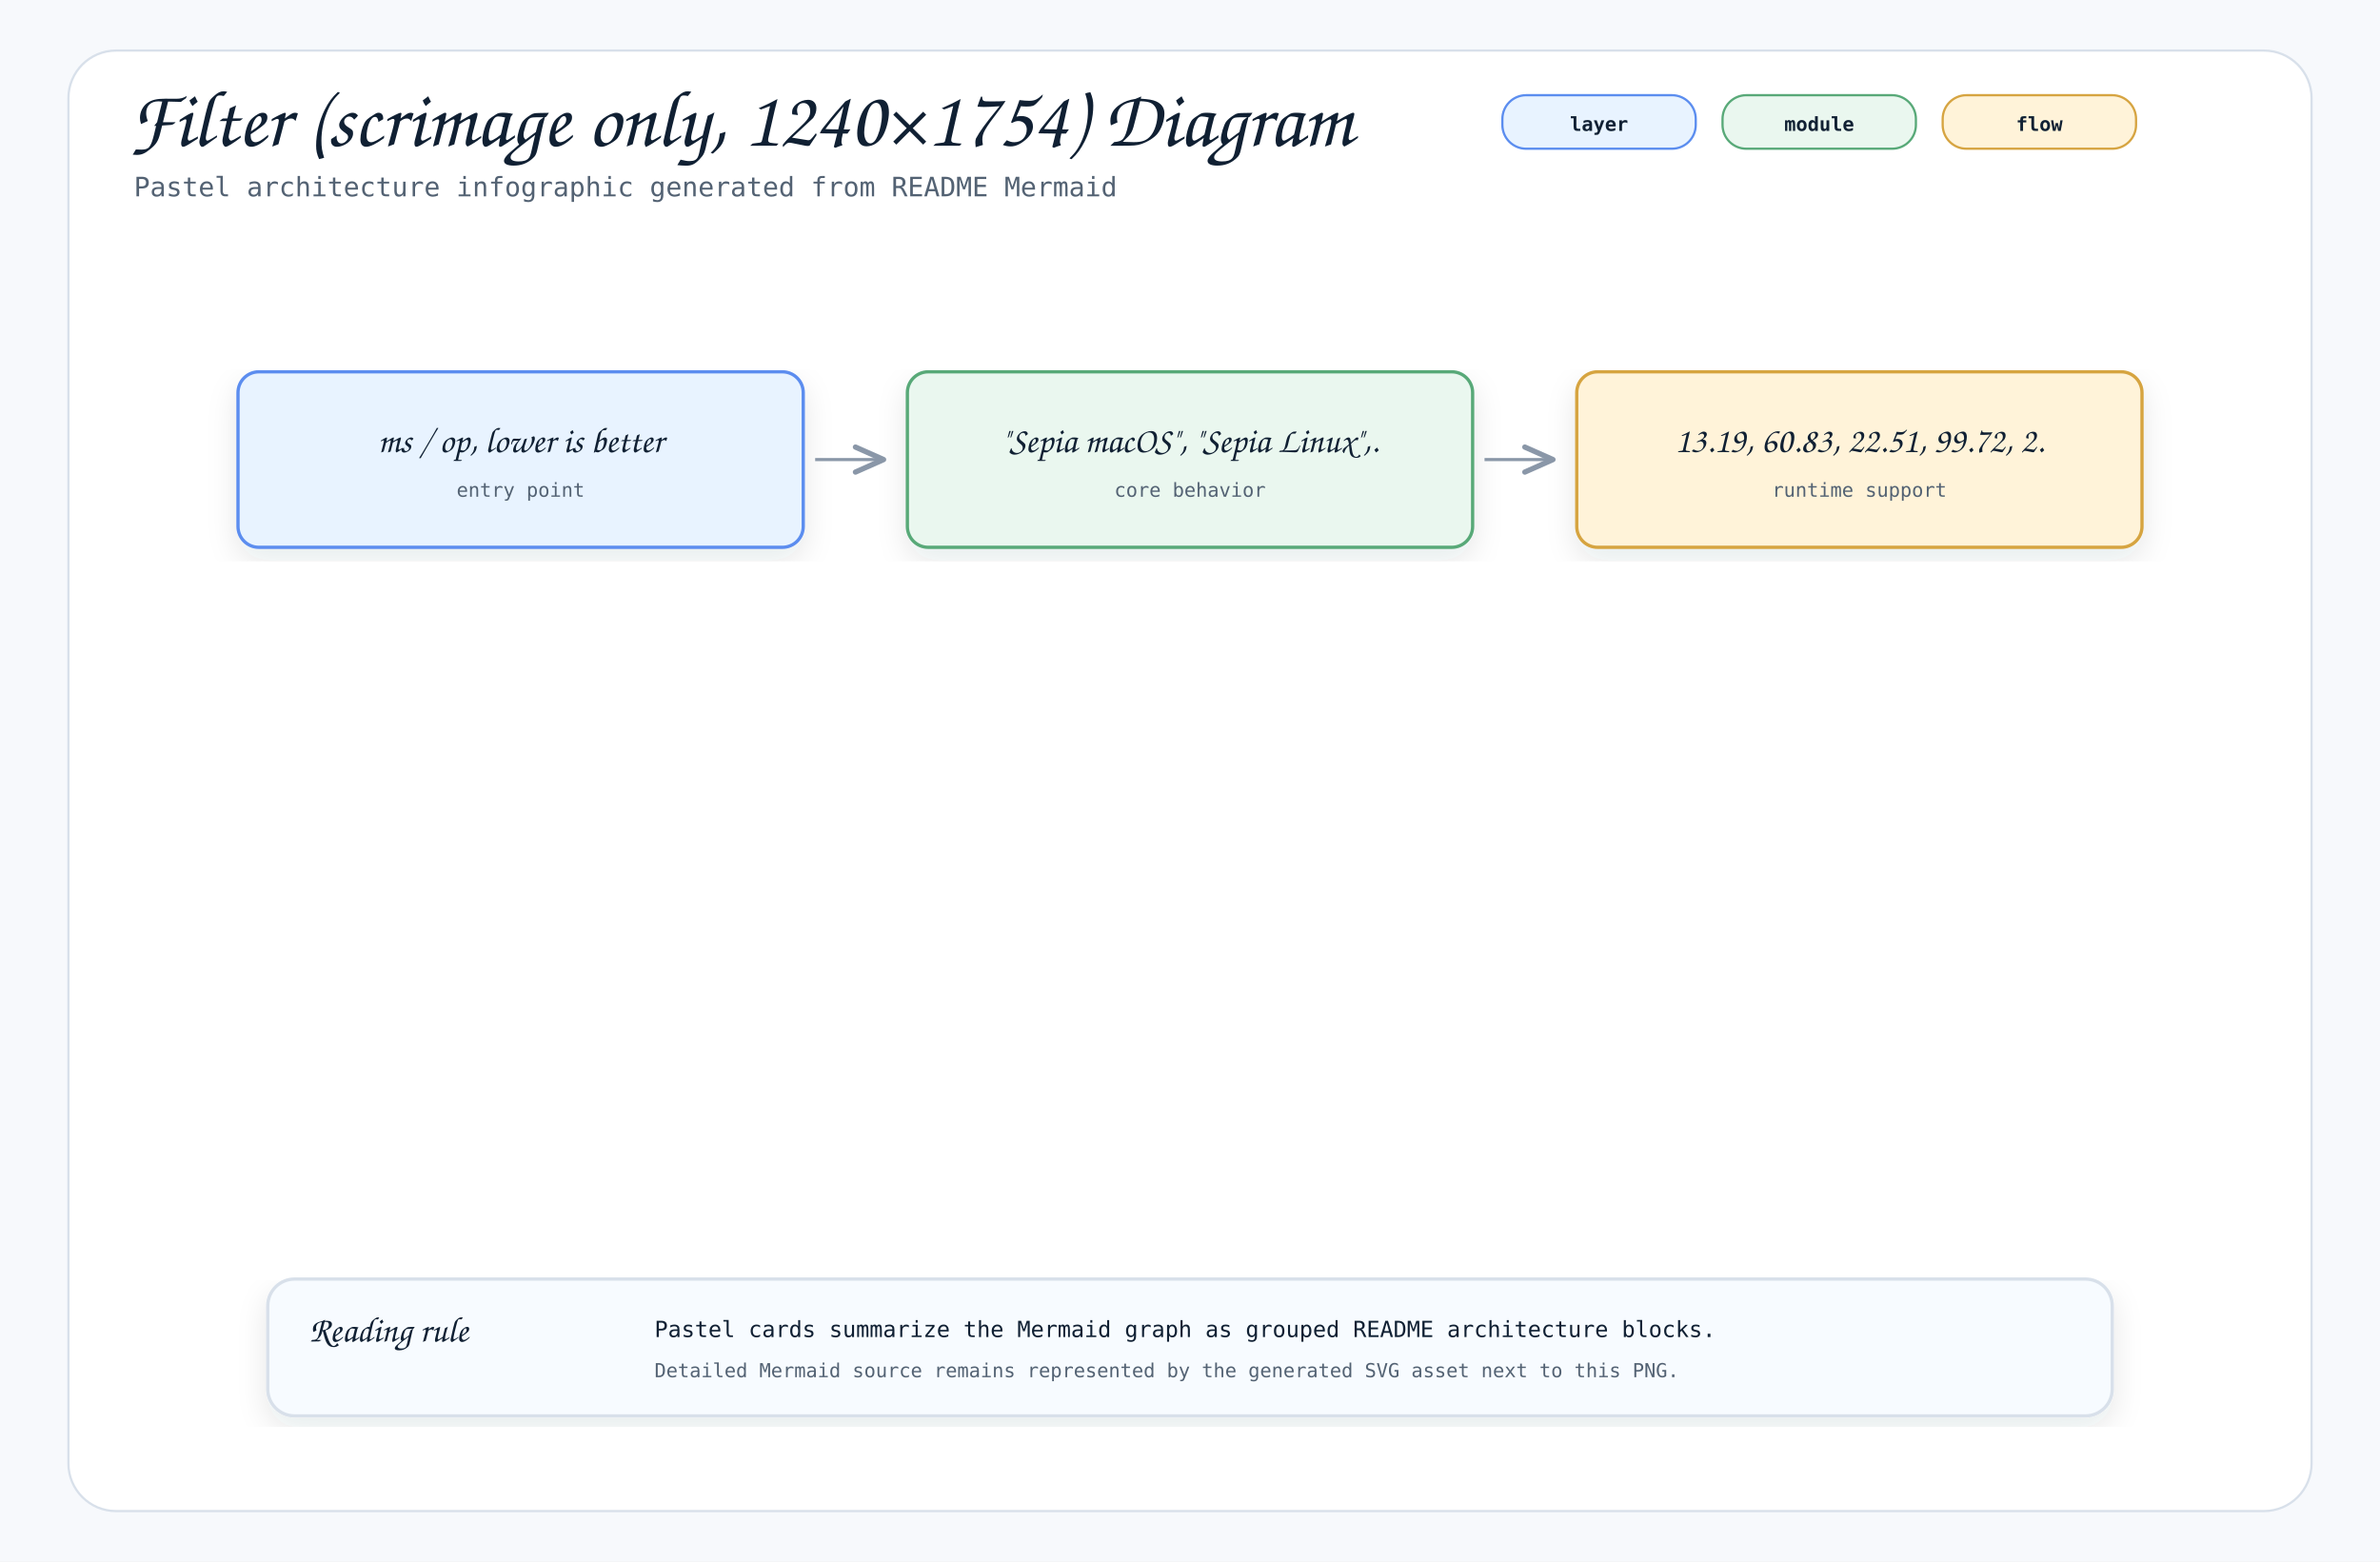
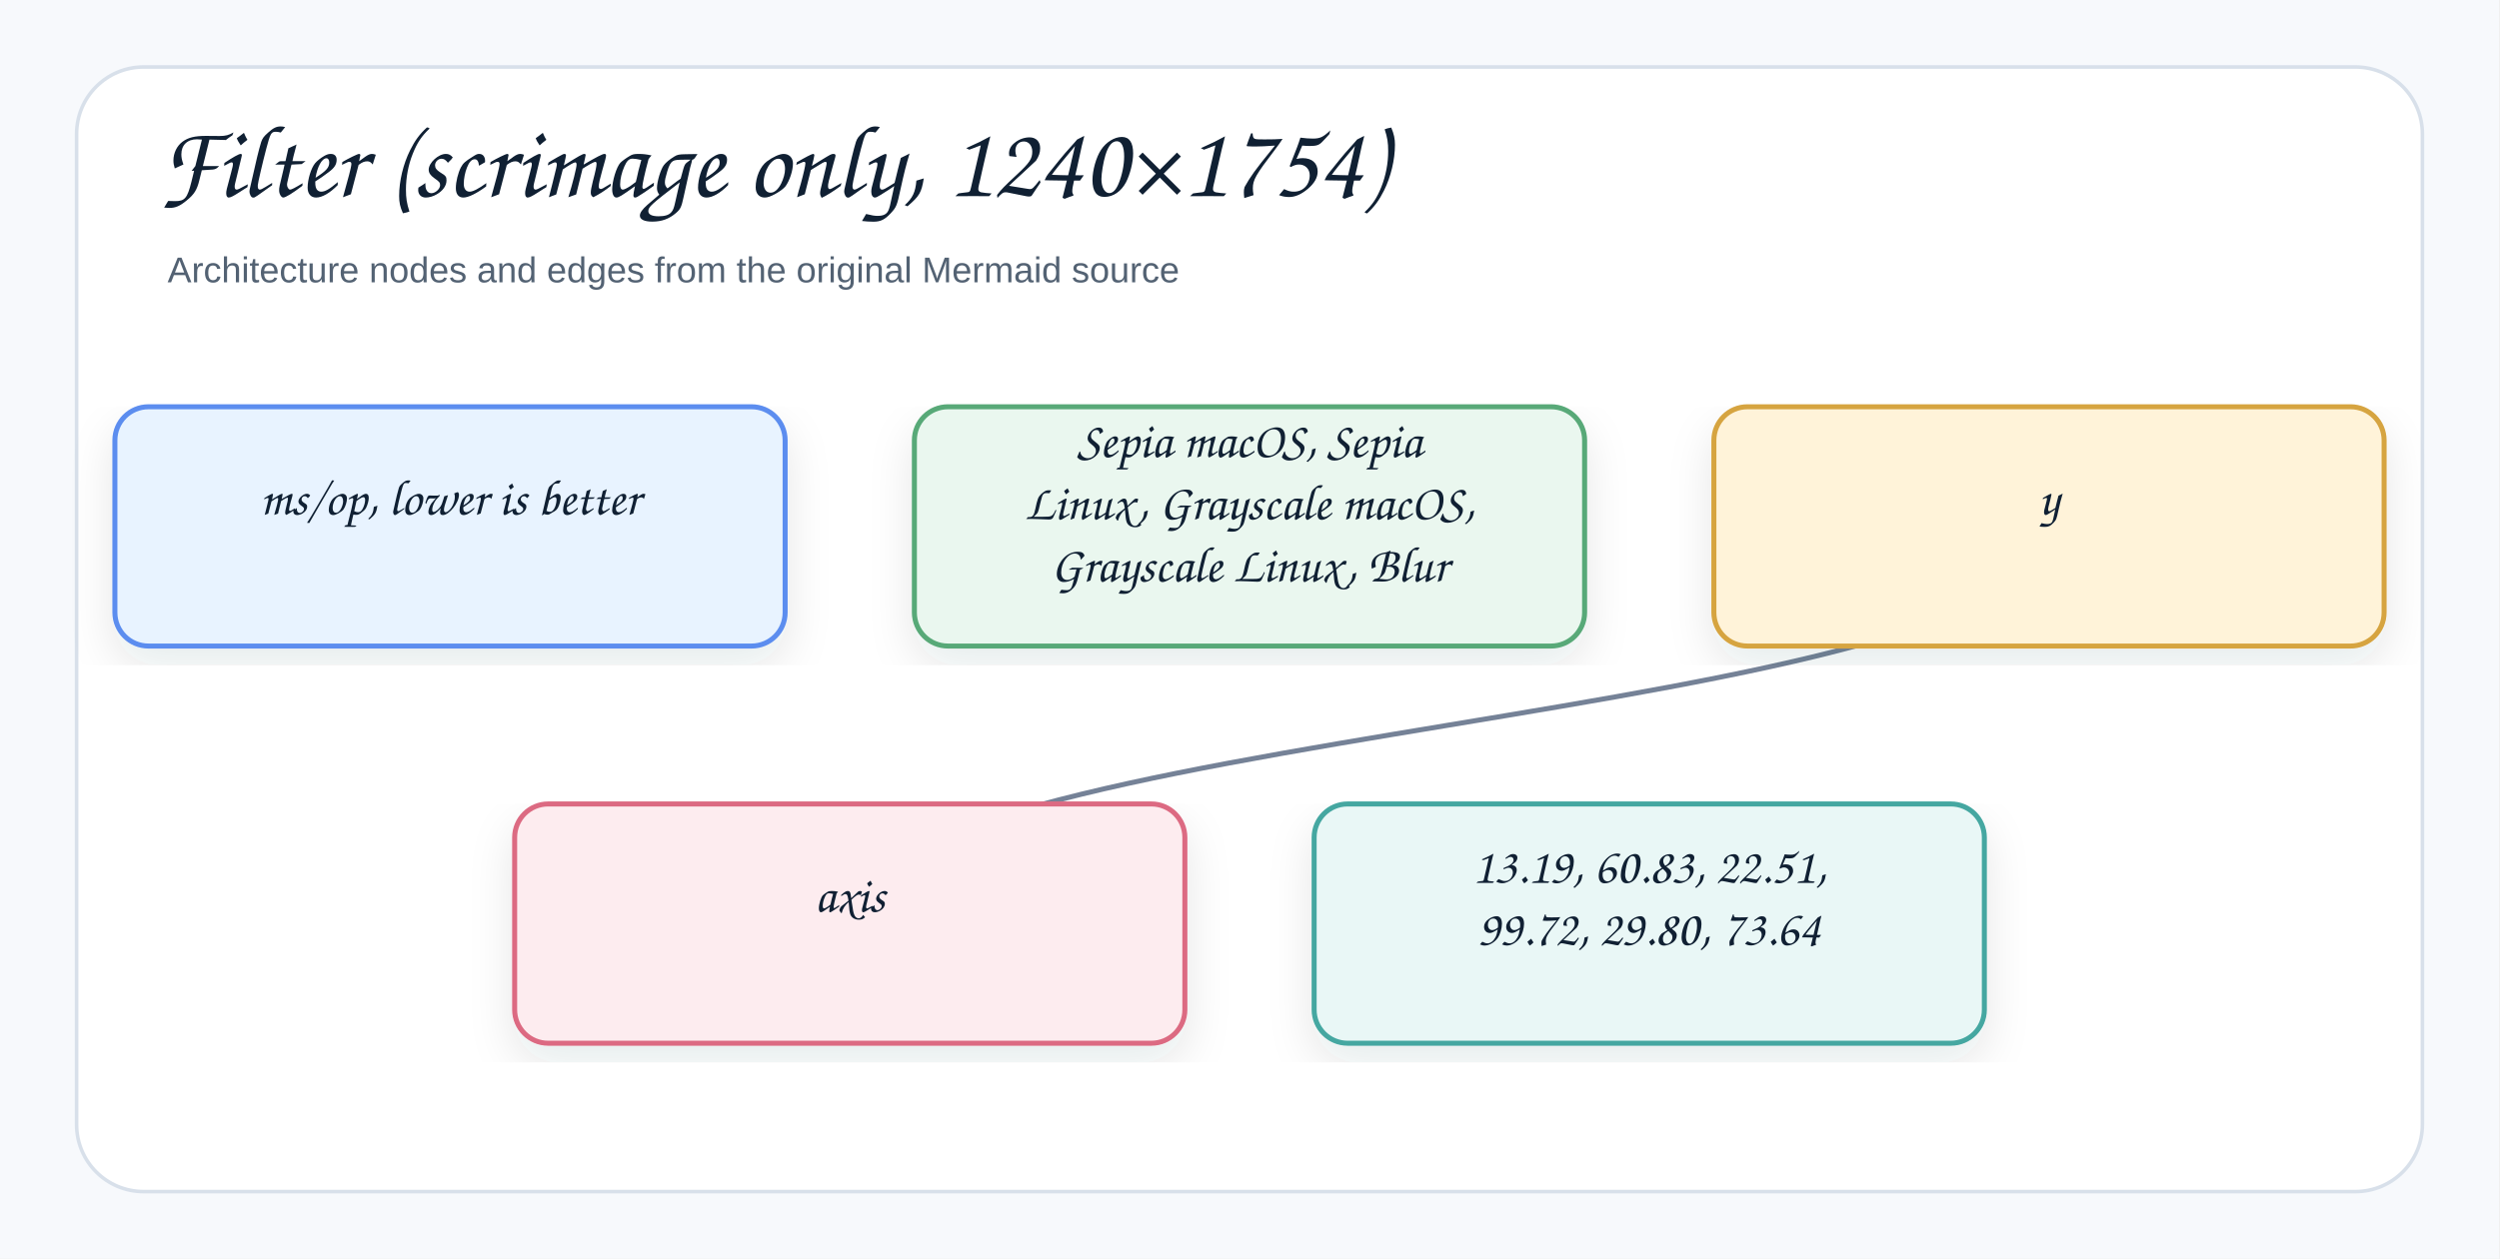
- <svg xmlns="http://www.w3.org/2000/svg" width="1600" height="1050" viewBox="0 0 1600 1050" role="img" aria-label="Filter (scrimage only, 1240×1754) Diagram">
+ <svg xmlns="http://www.w3.org/2000/svg" width="1044" height="526" viewBox="0 0 1044 526" role="img" aria-label="Filter (scrimage only, 1240×1754)">
  <defs>
    <filter id="shadow" x="-8%" y="-8%" width="116%" height="116%">
-       <feDropShadow dx="0" dy="8" stdDeviation="10" flood-color="#1f2937" flood-opacity="0.10" />
+       <feDropShadow dx="0" dy="8" stdDeviation="9" flood-color="#1f2937" flood-opacity="0.10" />
    </filter>
    <marker id="openArrow" markerWidth="12" markerHeight="10" refX="10" refY="5" orient="auto" markerUnits="strokeWidth">
-       <path d="M 1 1 L 10 5 L 1 9" fill="none" stroke="#8a97a8" stroke-width="1.7" stroke-linecap="round" stroke-linejoin="round" />
+       <path d="M 1 1 L 10 5 L 1 9" fill="none" stroke="#758297" stroke-width="1.8" stroke-linecap="round" stroke-linejoin="round" />
    </marker>
    <marker id="inherit" markerWidth="14" markerHeight="12" refX="12" refY="6" orient="auto" markerUnits="strokeWidth">
-       <path d="M 0 1 L 12 6 L 0 11 Z" fill="#ffffff" stroke="#8a97a8" stroke-width="1.7" />
+       <path d="M 0 1 L 12 6 L 0 11 Z" fill="#ffffff" stroke="#758297" stroke-width="1.8" />
    </marker>
    <style>
-     .canvas { fill: #f7f9fc; }
-     .frame { fill: #ffffff; stroke: #d8e0ea; stroke-width: 1.5; }
-     .title { font-family: "Architects Daughter", "Comic Mono", cursive; font-size: 54px; font-weight: 400; fill: #102033; }
-     .subtitle { font-family: "Comic Mono", "SFMono-Regular", Menlo, Consolas, monospace; font-size: 18px; fill: #536273; }
-     .label { font-family: "Architects Daughter", "Comic Mono", cursive; font-size: 30px; font-weight: 400; fill: #102033; }
-     .smallLabel { font-family: "Architects Daughter", "Comic Mono", cursive; font-size: 24px; font-weight: 400; fill: #102033; }
-     .mono { font-family: "Comic Mono", "SFMono-Regular", Menlo, Consolas, monospace; font-size: 15px; fill: #102033; }
-     .small { font-family: "Comic Mono", "SFMono-Regular", Menlo, Consolas, monospace; font-size: 13px; fill: #536273; }
-     .strong { font-family: "Comic Mono", "SFMono-Regular", Menlo, Consolas, monospace; font-size: 15px; font-weight: 700; fill: #102033; }
-     .card { stroke-width: 2.2; filter: url(#shadow); }
-     .line { stroke: #8a97a8; stroke-width: 2.1; fill: none; marker-end: url(#openArrow); }
-     .softLine { stroke: #8a97a8; stroke-width: 2.1; fill: none; }
-     .dashed { stroke: #8a97a8; stroke-width: 2.1; stroke-dasharray: 7 6; fill: none; marker-end: url(#openArrow); }
-     .inheritLine { stroke: #8a97a8; stroke-width: 2.2; fill: none; marker-end: url(#inherit); }
-     .implLine { stroke: #8a97a8; stroke-width: 2.2; stroke-dasharray: 8 7; fill: none; marker-end: url(#inherit); }
-     .compartment { stroke-width: 1.6; fill: none; }
-     .chip { stroke-width: 1.5; rx: 16; }
-     .chipText { font-family: "Comic Mono", "SFMono-Regular", Menlo, Consolas, monospace; font-size: 13px; font-weight: 700; fill: #102033; }
+     .canvas{fill:#f7f9fc}.frame{fill:#fff;stroke:#d8e0ea;stroke-width:1.5}
+     .title{font-family:"Architects Daughter","Comic Sans MS","Comic Sans",cursive;font-size:43px;font-weight:400;fill:#102033}
+     .subtitle{font-family:"Comic Sans MS","Comic Sans","Comic Neue",Arial,sans-serif;font-size:15px;font-weight:400;fill:#536273}
+     .label{font-family:"Architects Daughter","Comic Sans MS","Comic Sans",cursive;font-size:25px;font-weight:400;fill:#102033}
+     .smallLabel{font-family:"Architects Daughter","Comic Sans MS","Comic Sans",cursive;font-size:21px;font-weight:400;fill:#102033}
+     .mono{font-family:"Comic Sans MS","Comic Sans","Comic Neue",Arial,sans-serif;font-size:12px;font-weight:400;fill:#102033}
+     .small{font-family:"Comic Sans MS","Comic Sans","Comic Neue",Arial,sans-serif;font-size:12px;font-weight:400;fill:#536273}
+     .strong{font-family:"Comic Sans MS","Comic Sans","Comic Neue",Arial,sans-serif;font-size:13px;font-weight:400;fill:#102033}
+     .card{stroke-width:2.1;filter:url(#shadow)}.compartment{stroke-width:1.5;fill:none}
+     .line{stroke:#758297;stroke-width:2.1;fill:none;marker-end:url(#openArrow)}
+     .plainLine{stroke:#758297;stroke-width:2.1;fill:none}
+     .dashed{stroke:#758297;stroke-width:2.1;stroke-dasharray:7 6;fill:none;marker-end:url(#openArrow)}
+     .inheritLine{stroke:#758297;stroke-width:2.2;fill:none;marker-end:url(#inherit)}
+     .implLine{stroke:#758297;stroke-width:2.2;stroke-dasharray:8 7;fill:none;marker-end:url(#inherit)}
  </style>
  </defs>
-   <rect class="canvas" width="1600" height="1050" />
-   <rect class="frame" x="46" y="34" width="1508" height="982" rx="32" />
-   <text class="title" x="86" y="98">Filter (scrimage only, 1240×1754) Diagram</text>
-   <text class="subtitle" x="90" y="132">Pastel architecture infographic generated from README Mermaid</text>
-   <rect class="chip" x="1010" y="64" width="130" height="36" fill="#e8f3ff" stroke="#5b8def" />
-   <text class="chipText" x="1075" y="88" text-anchor="middle">layer</text>
-   <rect class="chip" x="1158" y="64" width="130" height="36" fill="#eaf7ef" stroke="#58a978" />
-   <text class="chipText" x="1223" y="88" text-anchor="middle">module</text>
-   <rect class="chip" x="1306" y="64" width="130" height="36" fill="#fff3d9" stroke="#d6a441" />
-   <text class="chipText" x="1371" y="88" text-anchor="middle">flow</text>
-   <g transform="translate(160,250)">
-     <rect class="card" x="0" y="0" width="380" height="118" rx="14" fill="#e8f3ff" stroke="#5b8def" />
-     <text class="smallLabel" x="190" y="54" text-anchor="middle">ms / op, lower is better</text>
-     <text class="small" x="190" y="84" text-anchor="middle">entry point</text>
+   <rect class="canvas" width="1044" height="526" />
+   <rect class="frame" x="32" y="28" width="980" height="470" rx="28" />
+   <text class="title" x="66" y="82">Filter (scrimage only, 1240×1754)</text>
+   <text class="subtitle" x="70" y="118">Architecture nodes and edges from the original Mermaid source</text>
+   <path class="line" d="M856 220 C856 303 355 303 355 386" />
+   <g transform="translate(48,170)">
+     <rect class="card" x="0" y="0" width="280" height="100" rx="14" fill="#E8F3FF" stroke="#5B8DEF" />
+     <text class="smallLabel" x="140" y="45" text-anchor="middle">ms/op, lower is better</text>
  </g>
-   <g transform="translate(610,250)">
-     <rect class="card" x="0" y="0" width="380" height="118" rx="14" fill="#eaf7ef" stroke="#58a978" />
-     <text class="smallLabel" x="190" y="54" text-anchor="middle">"Sepia macOS", "Sepia Linux",.</text>
-     <text class="small" x="190" y="84" text-anchor="middle">core behavior</text>
+   <g transform="translate(382,170)">
+     <rect class="card" x="0" y="0" width="280" height="100" rx="14" fill="#EAF7EF" stroke="#58A978" />
+     <text class="smallLabel" x="140" y="21" text-anchor="middle">Sepia macOS, Sepia</text>
+     <text class="smallLabel" x="140" y="47" text-anchor="middle">Linux, Grayscale macOS,</text>
+     <text class="smallLabel" x="140" y="73" text-anchor="middle">Grayscale Linux, Blur</text>
  </g>
-   <path class="line" d="M548 309 L594 309" />
-   <g transform="translate(1060,250)">
-     <rect class="card" x="0" y="0" width="380" height="118" rx="14" fill="#fff3d9" stroke="#d6a441" />
-     <text class="smallLabel" x="190" y="54" text-anchor="middle">13.19, 60.83, 22.51, 99.72, 2.</text>
-     <text class="small" x="190" y="84" text-anchor="middle">runtime support</text>
+   <g transform="translate(716,170)">
+     <rect class="card" x="0" y="0" width="280" height="100" rx="14" fill="#FFF3D9" stroke="#D6A441" />
+     <text class="smallLabel" x="140" y="45" text-anchor="middle">y</text>
  </g>
-   <path class="line" d="M998 309 L1044 309" />
-   <g transform="translate(180,860)">
-     <rect class="card" x="0" y="0" width="1240" height="92" rx="18" fill="#f7fbff" stroke="#d8e0ea" />
-     <text class="smallLabel" x="28" y="42">Reading rule</text>
-     <text class="mono" x="260" y="39">Pastel cards summarize the Mermaid graph as grouped README architecture blocks.</text>
-     <text class="small" x="260" y="66">Detailed Mermaid source remains represented by the generated SVG asset next to this PNG.</text>
+   <g transform="translate(215,336)">
+     <rect class="card" x="0" y="0" width="280" height="100" rx="14" fill="#FDECEF" stroke="#DC6B82" />
+     <text class="smallLabel" x="140" y="45" text-anchor="middle">axis</text>
+   </g>
+   <g transform="translate(549,336)">
+     <rect class="card" x="0" y="0" width="280" height="100" rx="14" fill="#E9F7F6" stroke="#45A7A1" />
+     <text class="smallLabel" x="140" y="33" text-anchor="middle">13.19, 60.83, 22.51,</text>
+     <text class="smallLabel" x="140" y="59" text-anchor="middle">99.72, 29.80, 73.64</text>
  </g>
</svg>
